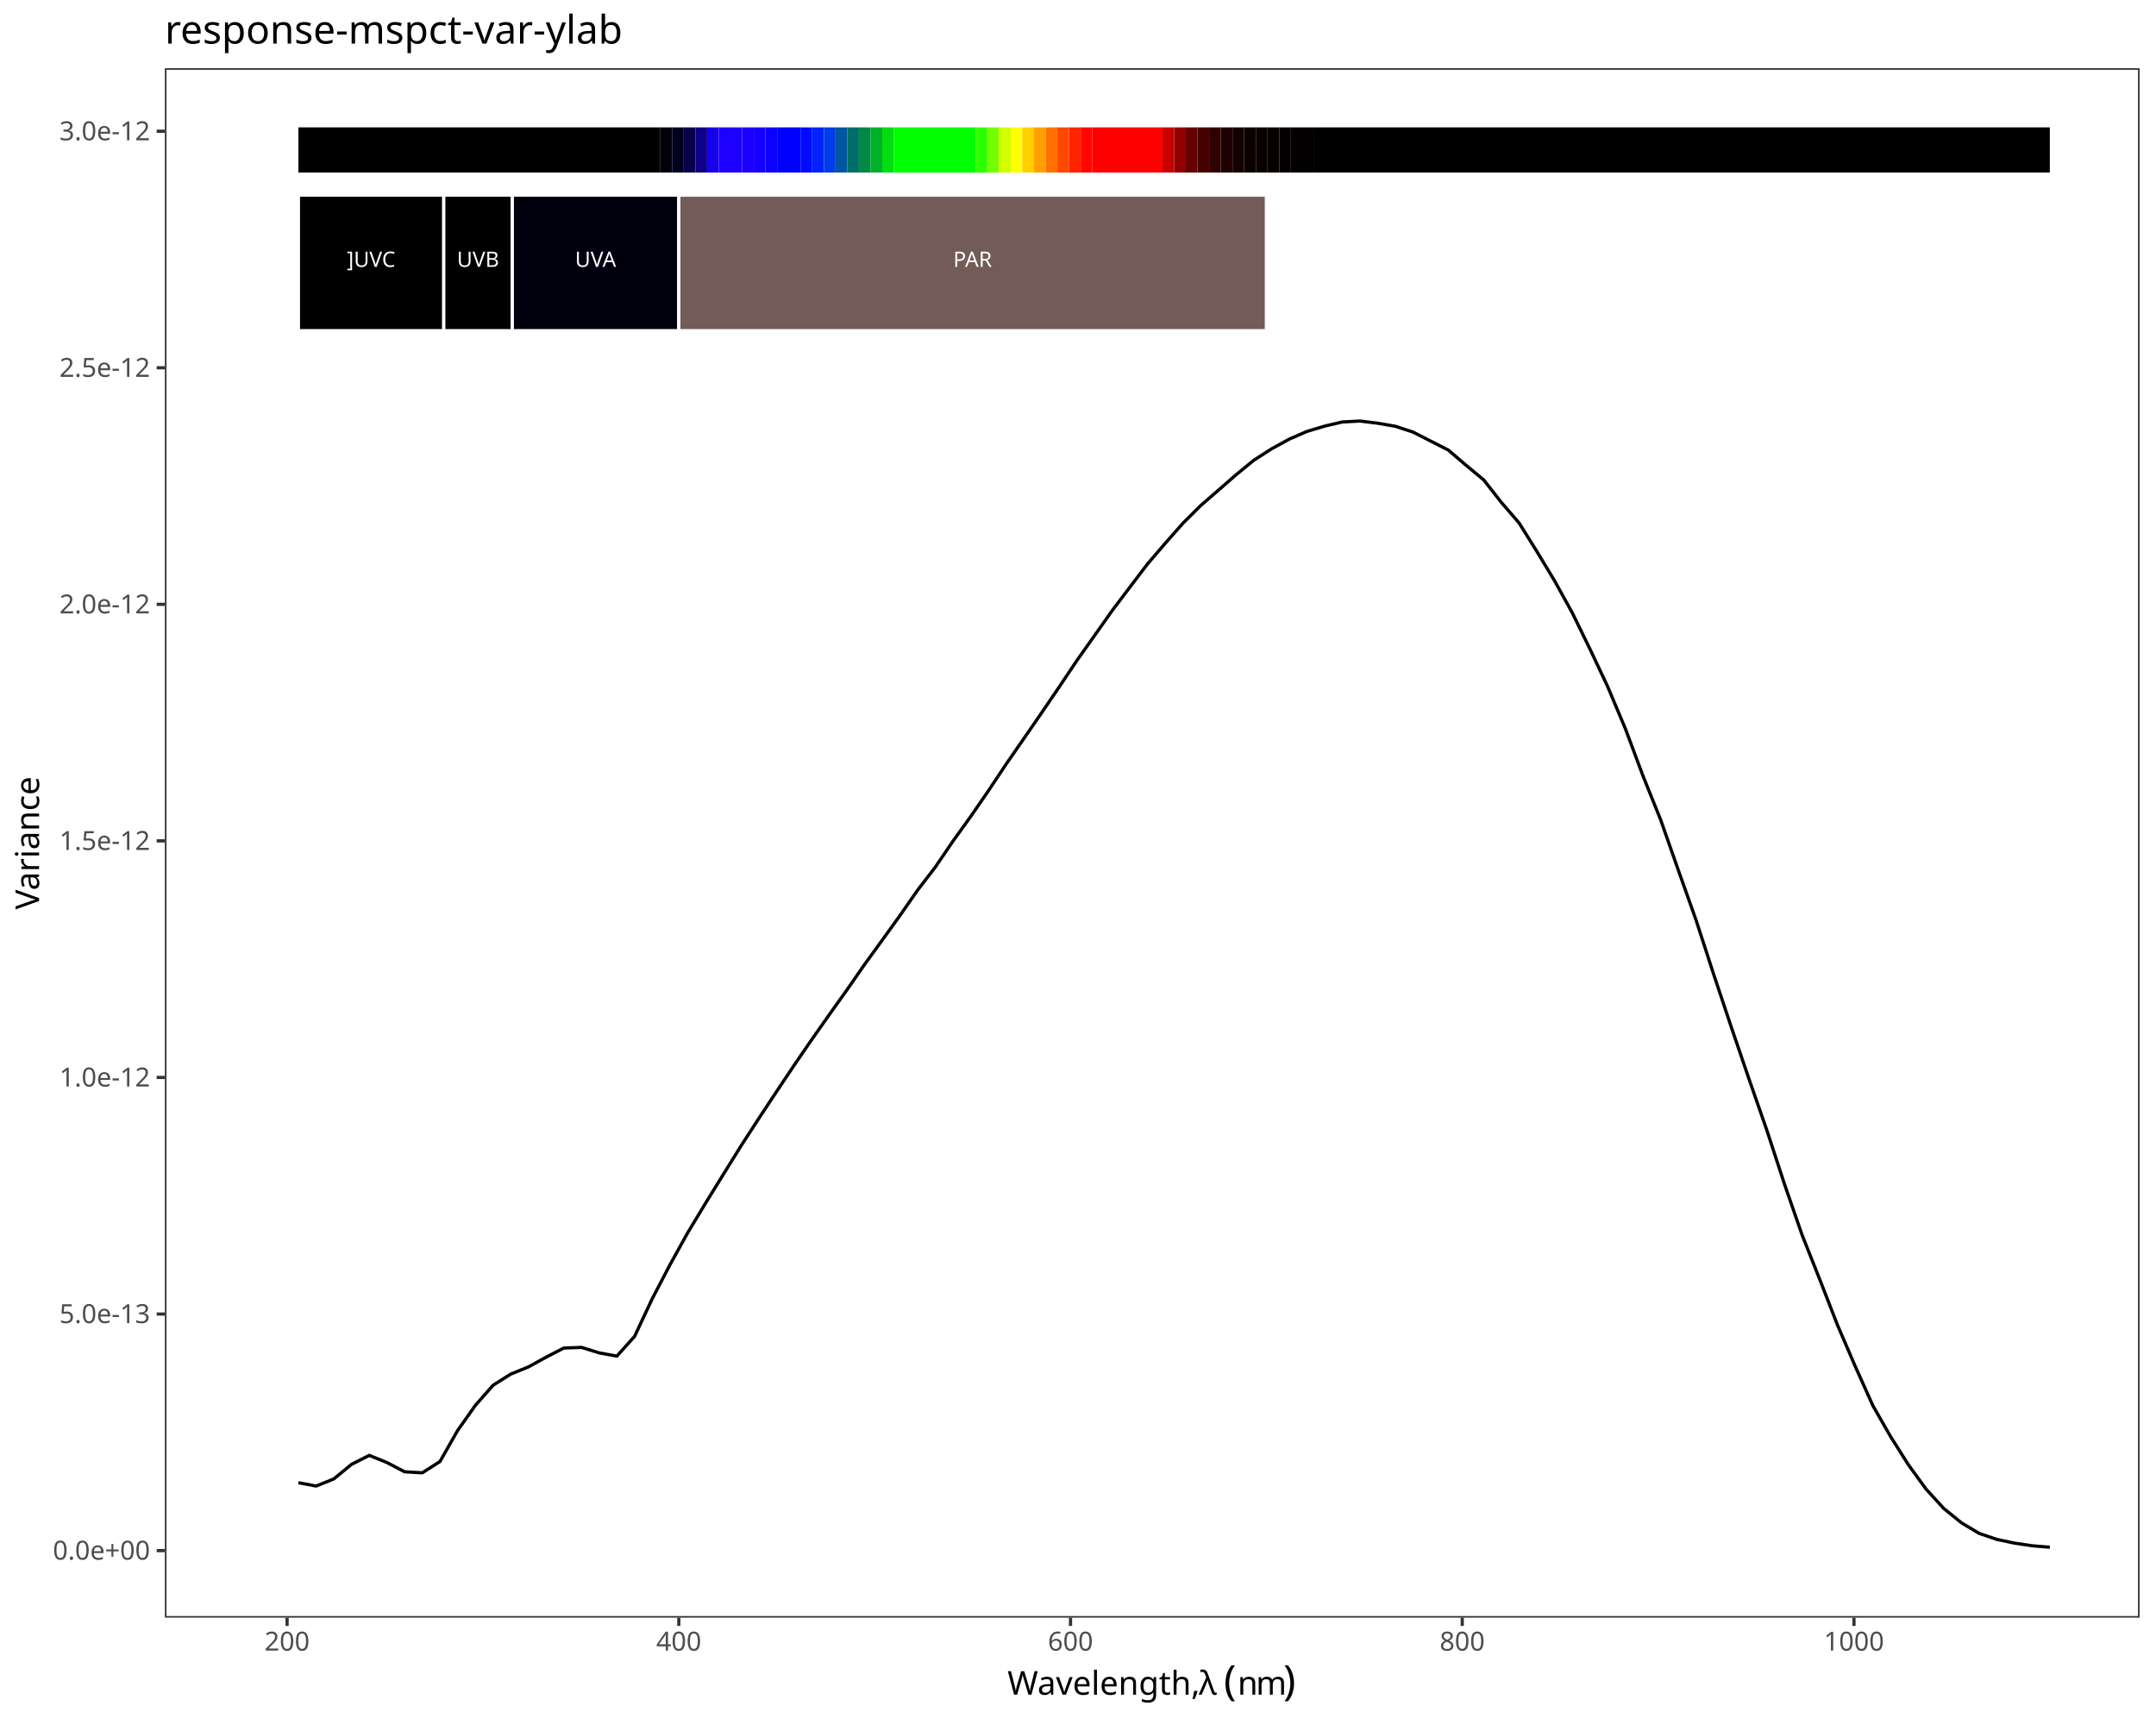
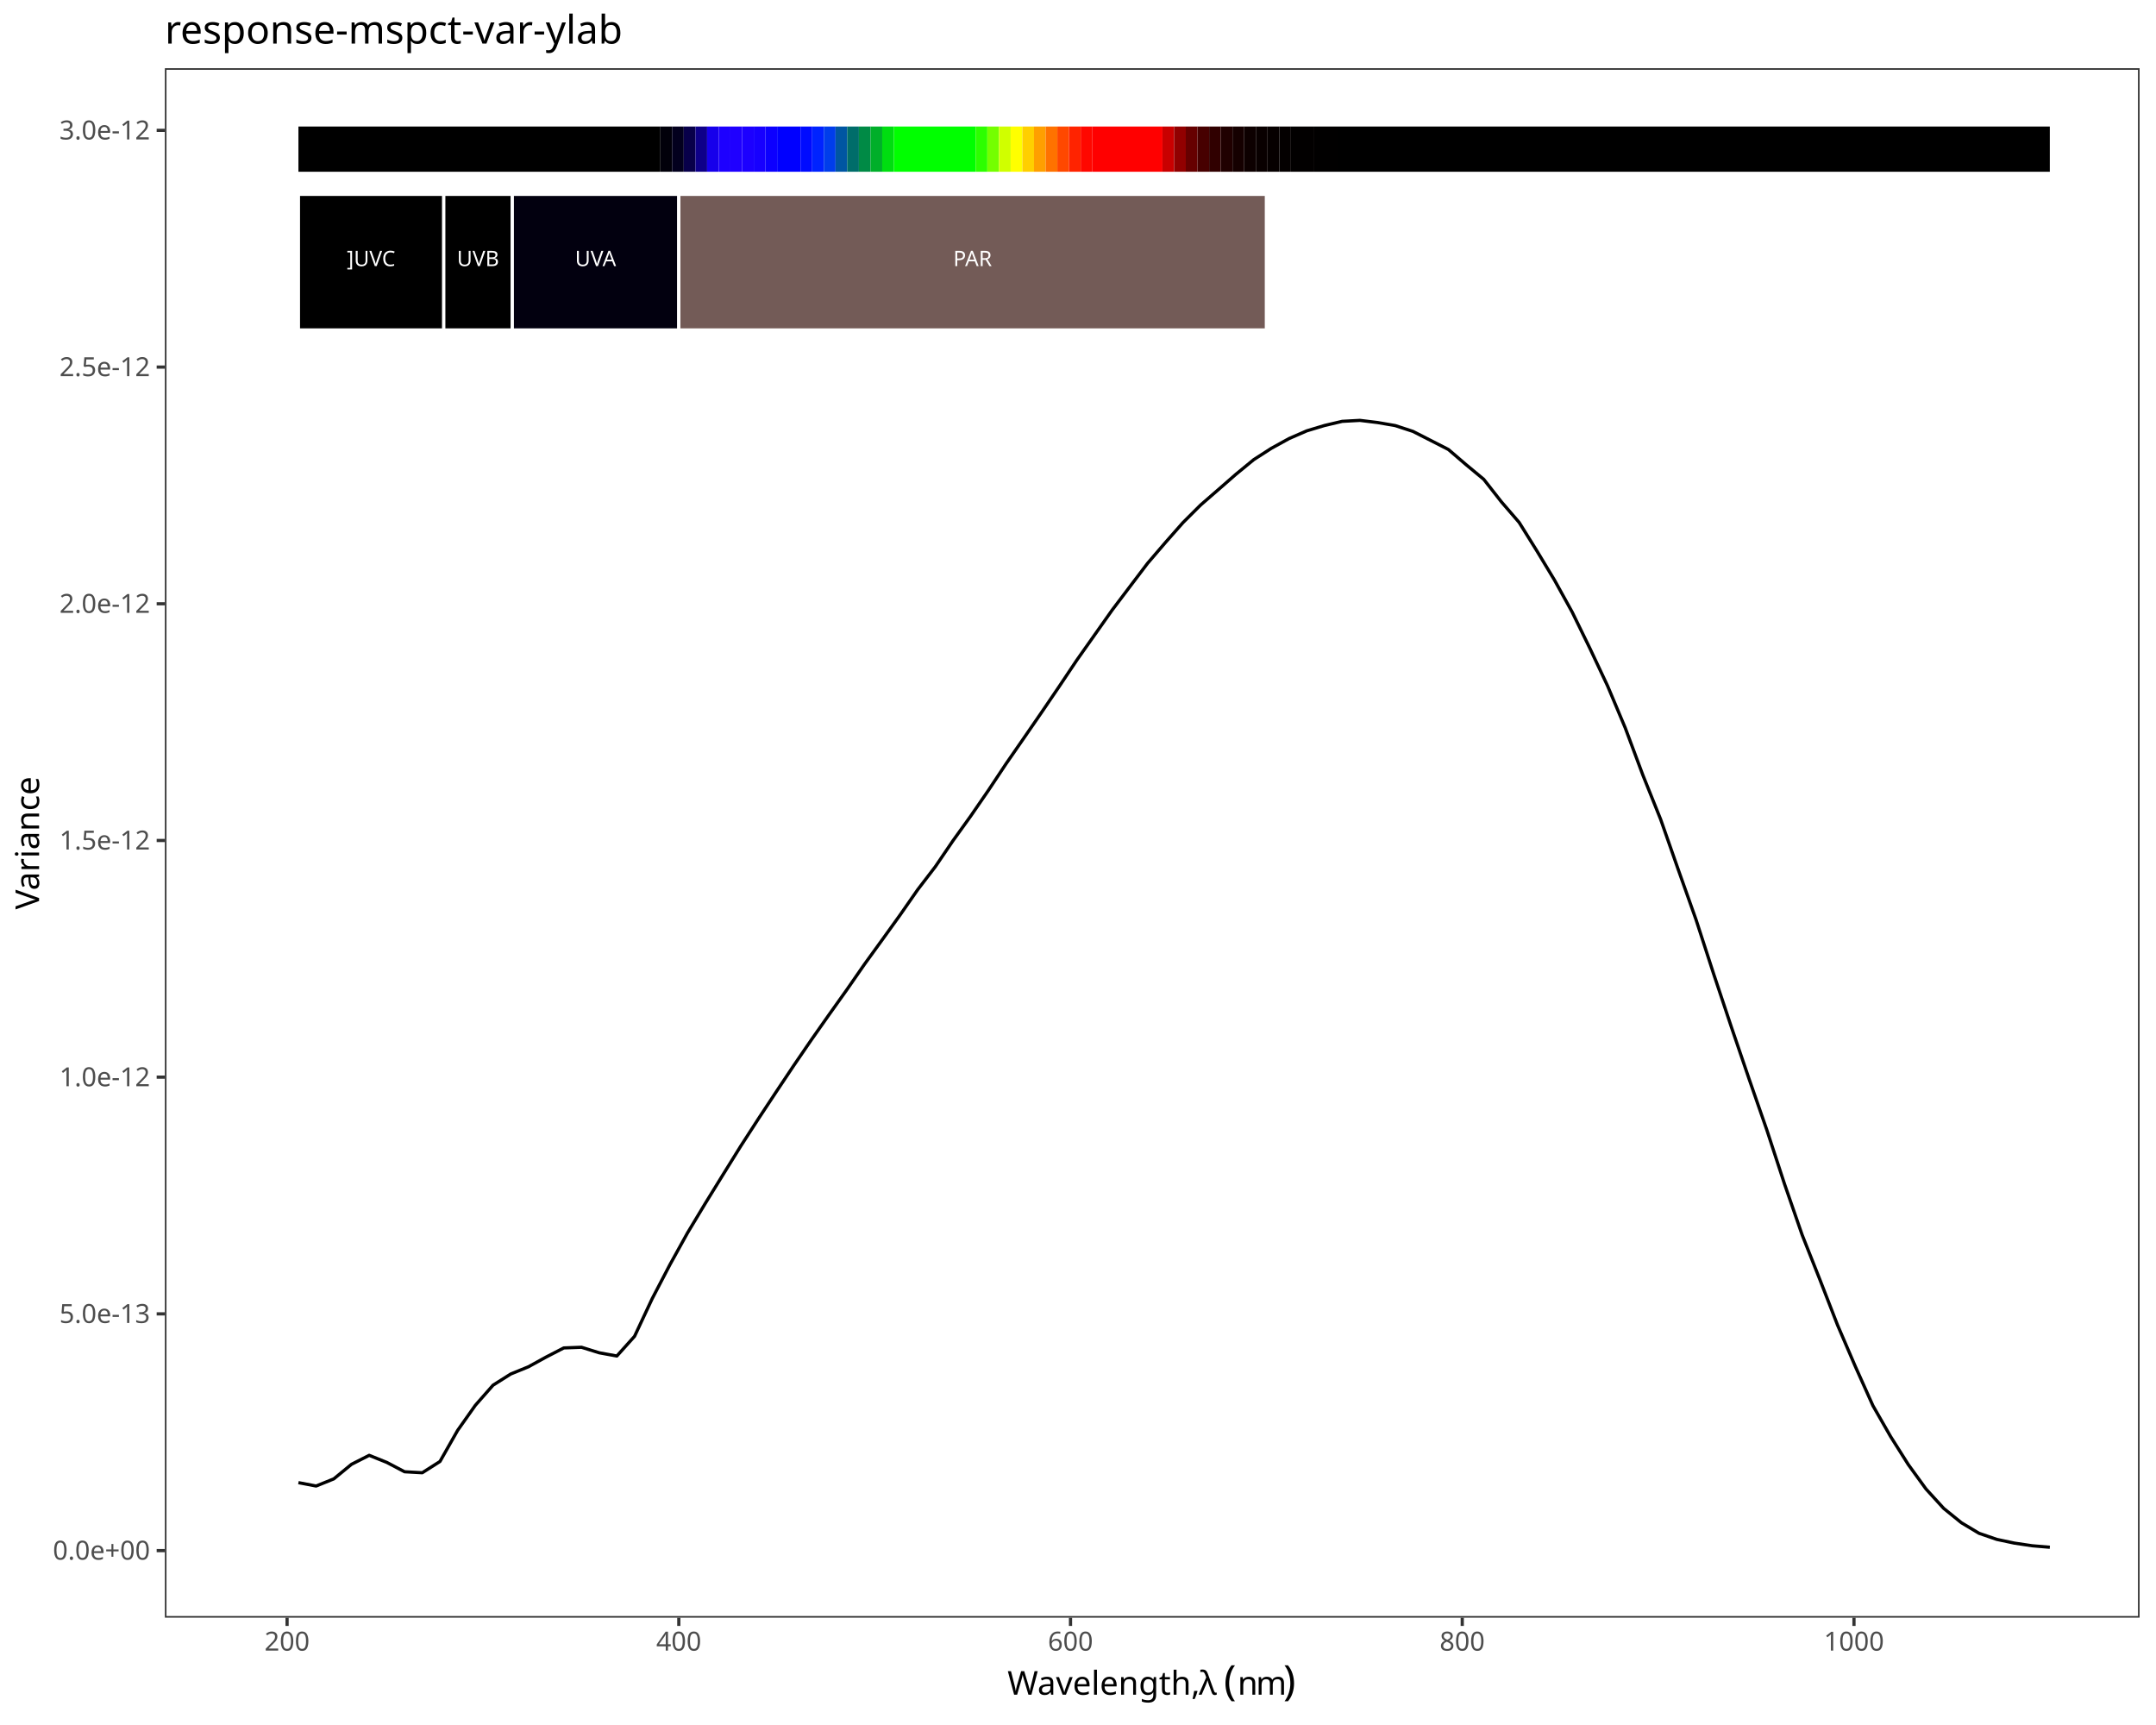
<svg xmlns="http://www.w3.org/2000/svg" class="svglite" data-engine-version="2.0" width="720.00pt" height="576.00pt" viewBox="0 0 720.00 576.00">
  <defs>
    <style type="text/css">
    .svglite line, .svglite polyline, .svglite polygon, .svglite path, .svglite rect, .svglite circle {
      fill: none;
      stroke: #000000;
      stroke-linecap: round;
      stroke-linejoin: round;
      stroke-miterlimit: 10.00;
    }
  </style>
  </defs>
  <rect width="100%" height="100%" style="stroke: none; fill: #FFFFFF;" />
  <defs>
    <clipPath id="cpMC4wMHw3MjAuMDB8MC4wMHw1NzYuMDA=">
      <rect x="0.00" y="0.00" width="720.00" height="576.00" />
    </clipPath>
  </defs>
  <g clip-path="url(#cpMC4wMHw3MjAuMDB8MC4wMHw1NzYuMDA=)">
    <rect x="0.00" y="0.00" width="720.00" height="576.00" style="stroke-width: 1.07; stroke: #FFFFFF; fill: #FFFFFF;" />
  </g>
  <defs>
    <clipPath id="cpNTUuMDZ8NzE0LjUyfDIyLjc4fDU0MC4xNw==">
      <rect x="55.06" y="22.78" width="659.46" height="517.38" />
    </clipPath>
  </defs>
  <g clip-path="url(#cpNTUuMDZ8NzE0LjUyfDIyLjc4fDU0MC4xNw==)">
    <rect x="55.06" y="22.78" width="659.46" height="517.38" style="stroke-width: 1.07; stroke: none; fill: #FFFFFF;" />
-     <polyline points="99.66,495.09 105.57,496.21 111.48,493.83 117.39,488.97 123.29,485.97 129.20,488.35 135.11,491.45 141.02,491.79 146.93,488.03 152.83,477.65 158.74,469.28 164.65,462.56 170.56,458.83 176.46,456.43 182.37,453.18 188.28,450.13 194.19,449.91 200.10,451.74 206.00,452.83 211.91,446.25 217.82,433.65 223.73,422.34 229.64,411.67 235.54,401.89 241.45,392.32 247.36,382.80 253.27,373.67 259.18,364.72 265.08,355.89 270.99,347.26 276.90,338.87 282.81,330.58 288.72,322.06 294.62,313.93 300.53,305.72 306.44,297.23 312.35,289.54 318.25,280.86 324.16,272.65 330.07,264.07 335.98,255.19 341.89,246.66 347.79,238.10 353.70,229.42 359.61,220.59 365.52,212.23 371.43,203.86 377.33,196.06 383.24,188.28 389.15,181.39 395.06,174.70 400.97,168.82 406.87,163.70 412.78,158.54 418.69,153.70 424.60,149.90 430.51,146.65 436.41,144.08 442.32,142.30 448.23,140.91 454.14,140.59 460.04,141.31 465.95,142.33 471.86,144.27 477.77,147.28 483.68,150.29 489.58,155.35 495.49,160.25 501.40,167.79 507.31,174.63 513.22,184.11 519.12,193.88 525.03,204.56 530.94,216.66 536.85,229.19 542.76,243.23 548.66,259.03 554.57,273.72 560.48,290.57 566.39,307.20 572.29,325.36 578.20,343.06 584.11,360.38 590.02,377.34 595.93,395.40 601.83,412.42 607.74,427.30 613.65,442.50 619.56,456.24 625.47,469.41 631.37,479.70 637.28,489.06 643.19,497.20 649.10,503.67 655.01,508.47 660.91,512.00 666.82,514.02 672.73,515.27 678.64,516.15 684.55,516.65 " style="stroke-width: 1.07; stroke-linecap: butt;" />
-     <rect x="99.66" y="42.53" width="120.88" height="15.09" style="stroke-width: 1.07; stroke: none; stroke-linecap: square; stroke-linejoin: miter; fill: #000000;" />
-     <rect x="220.54" y="42.53" width="3.90" height="15.09" style="stroke-width: 1.07; stroke: none; stroke-linecap: square; stroke-linejoin: miter; fill: #01000A;" />
-     <rect x="224.44" y="42.53" width="3.90" height="15.09" style="stroke-width: 1.07; stroke: none; stroke-linecap: square; stroke-linejoin: miter; fill: #03001E;" />
-     <rect x="228.34" y="42.53" width="3.90" height="15.09" style="stroke-width: 1.07; stroke: none; stroke-linecap: square; stroke-linejoin: miter; fill: #08004A;" />
-     <rect x="232.24" y="42.53" width="3.90" height="15.09" style="stroke-width: 1.07; stroke: none; stroke-linecap: square; stroke-linejoin: miter; fill: #0E0089;" />
-     <rect x="236.13" y="42.53" width="3.90" height="15.09" style="stroke-width: 1.07; stroke: none; stroke-linecap: square; stroke-linejoin: miter; fill: #1700EB;" />
-     <rect x="240.03" y="42.53" width="3.90" height="15.09" style="stroke-width: 1.07; stroke: none; stroke-linecap: square; stroke-linejoin: miter; fill: #1D00FF;" />
-     <rect x="243.93" y="42.53" width="3.90" height="15.09" style="stroke-width: 1.07; stroke: none; stroke-linecap: square; stroke-linejoin: miter; fill: #1F00FF;" />
-     <rect x="247.83" y="42.53" width="3.90" height="15.09" style="stroke-width: 1.07; stroke: none; stroke-linecap: square; stroke-linejoin: miter; fill: #1C00FF;" />
-     <rect x="251.73" y="42.53" width="3.90" height="15.09" style="stroke-width: 1.07; stroke: none; stroke-linecap: square; stroke-linejoin: miter; fill: #1700FF;" />
-     <rect x="255.63" y="42.53" width="3.90" height="15.09" style="stroke-width: 1.07; stroke: none; stroke-linecap: square; stroke-linejoin: miter; fill: #0C00FF;" />
-     <rect x="259.53" y="42.53" width="7.80" height="15.09" style="stroke-width: 1.07; stroke: none; stroke-linecap: square; stroke-linejoin: miter; fill: #0000FF;" />
-     <rect x="267.33" y="42.53" width="3.90" height="15.09" style="stroke-width: 1.07; stroke: none; stroke-linecap: square; stroke-linejoin: miter; fill: #000BFF;" />
-     <rect x="271.23" y="42.53" width="3.90" height="15.09" style="stroke-width: 1.07; stroke: none; stroke-linecap: square; stroke-linejoin: miter; fill: #0023FF;" />
-     <rect x="275.13" y="42.53" width="3.90" height="15.09" style="stroke-width: 1.07; stroke: none; stroke-linecap: square; stroke-linejoin: miter; fill: #003DEB;" />
-     <rect x="279.03" y="42.53" width="3.90" height="15.09" style="stroke-width: 1.07; stroke: none; stroke-linecap: square; stroke-linejoin: miter; fill: #0056A2;" />
-     <rect x="282.93" y="42.53" width="3.90" height="15.09" style="stroke-width: 1.07; stroke: none; stroke-linecap: square; stroke-linejoin: miter; fill: #006D6A;" />
-     <rect x="286.82" y="42.53" width="3.90" height="15.09" style="stroke-width: 1.07; stroke: none; stroke-linecap: square; stroke-linejoin: miter; fill: #008A45;" />
-     <rect x="290.72" y="42.53" width="3.90" height="15.09" style="stroke-width: 1.07; stroke: none; stroke-linecap: square; stroke-linejoin: miter; fill: #00AF2A;" />
-     <rect x="294.62" y="42.53" width="3.90" height="15.09" style="stroke-width: 1.07; stroke: none; stroke-linecap: square; stroke-linejoin: miter; fill: #00DE10;" />
-     <rect x="298.52" y="42.53" width="27.29" height="15.09" style="stroke-width: 1.07; stroke: none; stroke-linecap: square; stroke-linejoin: miter; fill: #00FF00;" />
-     <rect x="325.82" y="42.53" width="3.90" height="15.09" style="stroke-width: 1.07; stroke: none; stroke-linecap: square; stroke-linejoin: miter; fill: #2CFF00;" />
-     <rect x="329.72" y="42.53" width="3.90" height="15.09" style="stroke-width: 1.07; stroke: none; stroke-linecap: square; stroke-linejoin: miter; fill: #74FF00;" />
-     <rect x="333.62" y="42.53" width="3.90" height="15.09" style="stroke-width: 1.07; stroke: none; stroke-linecap: square; stroke-linejoin: miter; fill: #D0FF00;" />
-     <rect x="337.51" y="42.53" width="3.90" height="15.09" style="stroke-width: 1.07; stroke: none; stroke-linecap: square; stroke-linejoin: miter; fill: #FFFF00;" />
-     <rect x="341.41" y="42.53" width="3.90" height="15.09" style="stroke-width: 1.07; stroke: none; stroke-linecap: square; stroke-linejoin: miter; fill: #FFCF00;" />
-     <rect x="345.31" y="42.53" width="3.90" height="15.09" style="stroke-width: 1.07; stroke: none; stroke-linecap: square; stroke-linejoin: miter; fill: #FF9F00;" />
-     <rect x="349.21" y="42.53" width="3.90" height="15.09" style="stroke-width: 1.07; stroke: none; stroke-linecap: square; stroke-linejoin: miter; fill: #FF7200;" />
-     <rect x="353.11" y="42.53" width="3.90" height="15.09" style="stroke-width: 1.07; stroke: none; stroke-linecap: square; stroke-linejoin: miter; fill: #FF4800;" />
-     <rect x="357.01" y="42.53" width="3.90" height="15.09" style="stroke-width: 1.07; stroke: none; stroke-linecap: square; stroke-linejoin: miter; fill: #FF2300;" />
-     <rect x="360.91" y="42.53" width="3.90" height="15.09" style="stroke-width: 1.07; stroke: none; stroke-linecap: square; stroke-linejoin: miter; fill: #FF0700;" />
-     <rect x="364.81" y="42.53" width="23.40" height="15.09" style="stroke-width: 1.07; stroke: none; stroke-linecap: square; stroke-linejoin: miter; fill: #FF0000;" />
-     <rect x="388.20" y="42.53" width="3.90" height="15.09" style="stroke-width: 1.07; stroke: none; stroke-linecap: square; stroke-linejoin: miter; fill: #C90000;" />
-     <rect x="392.10" y="42.53" width="3.90" height="15.09" style="stroke-width: 1.07; stroke: none; stroke-linecap: square; stroke-linejoin: miter; fill: #910000;" />
-     <rect x="396.00" y="42.53" width="3.90" height="15.09" style="stroke-width: 1.07; stroke: none; stroke-linecap: square; stroke-linejoin: miter; fill: #660000;" />
-     <rect x="399.90" y="42.53" width="3.90" height="15.09" style="stroke-width: 1.07; stroke: none; stroke-linecap: square; stroke-linejoin: miter; fill: #470000;" />
-     <rect x="403.80" y="42.53" width="3.90" height="15.09" style="stroke-width: 1.07; stroke: none; stroke-linecap: square; stroke-linejoin: miter; fill: #300000;" />
-     <rect x="407.70" y="42.53" width="3.90" height="15.09" style="stroke-width: 1.07; stroke: none; stroke-linecap: square; stroke-linejoin: miter; fill: #200000;" />
-     <rect x="411.60" y="42.53" width="3.90" height="15.09" style="stroke-width: 1.07; stroke: none; stroke-linecap: square; stroke-linejoin: miter; fill: #150000;" />
-     <rect x="415.50" y="42.53" width="3.90" height="15.09" style="stroke-width: 1.07; stroke: none; stroke-linecap: square; stroke-linejoin: miter; fill: #0D0000;" />
-     <rect x="419.40" y="42.53" width="3.90" height="15.09" style="stroke-width: 1.07; stroke: none; stroke-linecap: square; stroke-linejoin: miter; fill: #090000;" />
-     <rect x="423.30" y="42.53" width="3.90" height="15.09" style="stroke-width: 1.07; stroke: none; stroke-linecap: square; stroke-linejoin: miter; fill: #060000;" />
-     <rect x="427.20" y="42.53" width="3.90" height="15.09" style="stroke-width: 1.07; stroke: none; stroke-linecap: square; stroke-linejoin: miter; fill: #040000;" />
-     <rect x="431.10" y="42.53" width="7.80" height="15.09" style="stroke-width: 1.07; stroke: none; stroke-linecap: square; stroke-linejoin: miter; fill: #020000;" />
-     <rect x="438.89" y="42.53" width="7.80" height="15.09" style="stroke-width: 1.07; stroke: none; stroke-linecap: square; stroke-linejoin: miter; fill: #010000;" />
-     <rect x="446.69" y="42.53" width="237.85" height="15.09" style="stroke-width: 1.07; stroke: none; stroke-linecap: square; stroke-linejoin: miter; fill: #000000;" />
-     <rect x="99.66" y="65.16" width="48.54" height="45.26" style="stroke-width: 1.07; stroke: #FFFFFF; stroke-linecap: square; stroke-linejoin: miter; fill: #000000;" />
-     <rect x="148.20" y="65.16" width="22.89" height="45.26" style="stroke-width: 1.07; stroke: #FFFFFF; stroke-linecap: square; stroke-linejoin: miter; fill: #000000;" />
-     <rect x="171.09" y="65.16" width="55.60" height="45.26" style="stroke-width: 1.07; stroke: #FFFFFF; stroke-linecap: square; stroke-linejoin: miter; fill: #02000F;" />
-     <rect x="226.69" y="65.16" width="196.22" height="45.26" style="stroke-width: 1.07; stroke: #FFFFFF; stroke-linecap: square; stroke-linejoin: miter; fill: #735B57;" />
-     <text x="123.93" y="89.11" text-anchor="middle" style="font-size: 7.11px; fill: #FFFFFF; font-family: sans;" textLength="17.00px" lengthAdjust="spacingAndGlyphs">]UVC</text>
-     <text x="159.64" y="89.11" text-anchor="middle" style="font-size: 7.11px; fill: #FFFFFF; font-family: sans;" textLength="14.63px" lengthAdjust="spacingAndGlyphs">UVB</text>
-     <text x="198.89" y="89.11" text-anchor="middle" style="font-size: 7.11px; fill: #FFFFFF; font-family: sans;" textLength="14.63px" lengthAdjust="spacingAndGlyphs">UVA</text>
-     <text x="324.80" y="89.11" text-anchor="middle" style="font-size: 7.11px; fill: #FFFFFF; font-family: sans;" textLength="14.63px" lengthAdjust="spacingAndGlyphs">PAR</text>
+     <polyline points="99.66,495.07 105.57,496.20 111.48,493.81 117.39,488.95 123.29,485.95 129.20,488.33 135.11,491.44 141.02,491.77 146.93,488.01 152.83,477.62 158.74,469.25 164.65,462.53 170.56,458.80 176.46,456.39 182.37,453.14 188.28,450.09 194.19,449.87 200.10,451.71 206.00,452.79 211.91,446.21 217.82,433.60 223.73,422.28 229.64,411.61 235.54,401.82 241.45,392.24 247.36,382.72 253.27,373.58 259.18,364.63 265.08,355.79 270.99,347.16 276.90,338.76 282.81,330.47 288.72,321.95 294.62,313.81 300.53,305.60 306.44,297.11 312.35,289.40 318.25,280.72 324.16,272.51 330.07,263.92 335.98,255.03 341.89,246.50 347.79,237.94 353.70,229.25 359.61,220.42 365.52,212.05 371.43,203.68 377.33,195.88 383.24,188.09 389.15,181.20 395.06,174.50 400.97,168.61 406.87,163.49 412.78,158.33 418.69,153.48 424.60,149.68 430.51,146.43 436.41,143.86 442.32,142.08 448.23,140.69 454.14,140.37 460.04,141.09 465.95,142.11 471.86,144.05 477.77,147.06 483.68,150.08 489.58,155.14 495.49,160.04 501.40,167.58 507.31,174.43 513.22,183.91 519.12,193.69 525.03,204.38 530.94,216.48 536.85,229.02 542.76,243.07 548.66,258.87 554.57,273.58 560.48,290.44 566.39,307.08 572.29,325.25 578.20,342.96 584.11,360.28 590.02,377.26 595.93,395.32 601.83,412.35 607.74,427.25 613.65,442.46 619.56,456.21 625.47,469.38 631.37,479.68 637.28,489.04 643.19,497.19 649.10,503.67 655.01,508.46 660.91,511.99 666.82,514.02 672.73,515.27 678.64,516.15 684.55,516.65 " style="stroke-width: 1.07; stroke-linecap: butt;" />
+     <rect x="99.66" y="42.25" width="120.88" height="15.10" style="stroke-width: 1.07; stroke: none; stroke-linecap: square; stroke-linejoin: miter; fill: #000000;" />
+     <rect x="220.54" y="42.25" width="3.90" height="15.10" style="stroke-width: 1.07; stroke: none; stroke-linecap: square; stroke-linejoin: miter; fill: #01000A;" />
+     <rect x="224.44" y="42.25" width="3.90" height="15.10" style="stroke-width: 1.07; stroke: none; stroke-linecap: square; stroke-linejoin: miter; fill: #03001E;" />
+     <rect x="228.34" y="42.25" width="3.90" height="15.10" style="stroke-width: 1.07; stroke: none; stroke-linecap: square; stroke-linejoin: miter; fill: #08004A;" />
+     <rect x="232.24" y="42.25" width="3.90" height="15.10" style="stroke-width: 1.07; stroke: none; stroke-linecap: square; stroke-linejoin: miter; fill: #0E0089;" />
+     <rect x="236.13" y="42.25" width="3.90" height="15.10" style="stroke-width: 1.07; stroke: none; stroke-linecap: square; stroke-linejoin: miter; fill: #1700EB;" />
+     <rect x="240.03" y="42.25" width="3.90" height="15.10" style="stroke-width: 1.07; stroke: none; stroke-linecap: square; stroke-linejoin: miter; fill: #1D00FF;" />
+     <rect x="243.93" y="42.25" width="3.90" height="15.10" style="stroke-width: 1.07; stroke: none; stroke-linecap: square; stroke-linejoin: miter; fill: #1F00FF;" />
+     <rect x="247.83" y="42.25" width="3.90" height="15.10" style="stroke-width: 1.07; stroke: none; stroke-linecap: square; stroke-linejoin: miter; fill: #1C00FF;" />
+     <rect x="251.73" y="42.25" width="3.90" height="15.10" style="stroke-width: 1.07; stroke: none; stroke-linecap: square; stroke-linejoin: miter; fill: #1700FF;" />
+     <rect x="255.63" y="42.25" width="3.90" height="15.10" style="stroke-width: 1.07; stroke: none; stroke-linecap: square; stroke-linejoin: miter; fill: #0C00FF;" />
+     <rect x="259.53" y="42.25" width="7.80" height="15.10" style="stroke-width: 1.07; stroke: none; stroke-linecap: square; stroke-linejoin: miter; fill: #0000FF;" />
+     <rect x="267.33" y="42.25" width="3.90" height="15.10" style="stroke-width: 1.07; stroke: none; stroke-linecap: square; stroke-linejoin: miter; fill: #000BFF;" />
+     <rect x="271.23" y="42.25" width="3.90" height="15.10" style="stroke-width: 1.07; stroke: none; stroke-linecap: square; stroke-linejoin: miter; fill: #0023FF;" />
+     <rect x="275.13" y="42.25" width="3.90" height="15.10" style="stroke-width: 1.07; stroke: none; stroke-linecap: square; stroke-linejoin: miter; fill: #003DEB;" />
+     <rect x="279.03" y="42.25" width="3.90" height="15.10" style="stroke-width: 1.07; stroke: none; stroke-linecap: square; stroke-linejoin: miter; fill: #0056A2;" />
+     <rect x="282.93" y="42.25" width="3.90" height="15.10" style="stroke-width: 1.07; stroke: none; stroke-linecap: square; stroke-linejoin: miter; fill: #006D6A;" />
+     <rect x="286.82" y="42.25" width="3.90" height="15.10" style="stroke-width: 1.07; stroke: none; stroke-linecap: square; stroke-linejoin: miter; fill: #008A45;" />
+     <rect x="290.72" y="42.25" width="3.90" height="15.10" style="stroke-width: 1.07; stroke: none; stroke-linecap: square; stroke-linejoin: miter; fill: #00AF2A;" />
+     <rect x="294.62" y="42.25" width="3.90" height="15.10" style="stroke-width: 1.07; stroke: none; stroke-linecap: square; stroke-linejoin: miter; fill: #00DE10;" />
+     <rect x="298.52" y="42.25" width="27.29" height="15.10" style="stroke-width: 1.07; stroke: none; stroke-linecap: square; stroke-linejoin: miter; fill: #00FF00;" />
+     <rect x="325.82" y="42.25" width="3.90" height="15.10" style="stroke-width: 1.07; stroke: none; stroke-linecap: square; stroke-linejoin: miter; fill: #2CFF00;" />
+     <rect x="329.72" y="42.25" width="3.90" height="15.10" style="stroke-width: 1.07; stroke: none; stroke-linecap: square; stroke-linejoin: miter; fill: #74FF00;" />
+     <rect x="333.62" y="42.25" width="3.90" height="15.10" style="stroke-width: 1.07; stroke: none; stroke-linecap: square; stroke-linejoin: miter; fill: #D0FF00;" />
+     <rect x="337.51" y="42.25" width="3.90" height="15.10" style="stroke-width: 1.07; stroke: none; stroke-linecap: square; stroke-linejoin: miter; fill: #FFFF00;" />
+     <rect x="341.41" y="42.25" width="3.90" height="15.10" style="stroke-width: 1.07; stroke: none; stroke-linecap: square; stroke-linejoin: miter; fill: #FFCF00;" />
+     <rect x="345.31" y="42.25" width="3.90" height="15.10" style="stroke-width: 1.07; stroke: none; stroke-linecap: square; stroke-linejoin: miter; fill: #FF9F00;" />
+     <rect x="349.21" y="42.25" width="3.90" height="15.10" style="stroke-width: 1.07; stroke: none; stroke-linecap: square; stroke-linejoin: miter; fill: #FF7200;" />
+     <rect x="353.11" y="42.25" width="3.90" height="15.10" style="stroke-width: 1.07; stroke: none; stroke-linecap: square; stroke-linejoin: miter; fill: #FF4800;" />
+     <rect x="357.01" y="42.25" width="3.90" height="15.10" style="stroke-width: 1.07; stroke: none; stroke-linecap: square; stroke-linejoin: miter; fill: #FF2300;" />
+     <rect x="360.91" y="42.25" width="3.90" height="15.10" style="stroke-width: 1.07; stroke: none; stroke-linecap: square; stroke-linejoin: miter; fill: #FF0700;" />
+     <rect x="364.81" y="42.25" width="23.40" height="15.10" style="stroke-width: 1.07; stroke: none; stroke-linecap: square; stroke-linejoin: miter; fill: #FF0000;" />
+     <rect x="388.20" y="42.25" width="3.90" height="15.10" style="stroke-width: 1.07; stroke: none; stroke-linecap: square; stroke-linejoin: miter; fill: #C90000;" />
+     <rect x="392.10" y="42.25" width="3.90" height="15.10" style="stroke-width: 1.07; stroke: none; stroke-linecap: square; stroke-linejoin: miter; fill: #910000;" />
+     <rect x="396.00" y="42.25" width="3.90" height="15.10" style="stroke-width: 1.07; stroke: none; stroke-linecap: square; stroke-linejoin: miter; fill: #660000;" />
+     <rect x="399.90" y="42.25" width="3.90" height="15.10" style="stroke-width: 1.07; stroke: none; stroke-linecap: square; stroke-linejoin: miter; fill: #470000;" />
+     <rect x="403.80" y="42.25" width="3.90" height="15.10" style="stroke-width: 1.07; stroke: none; stroke-linecap: square; stroke-linejoin: miter; fill: #300000;" />
+     <rect x="407.70" y="42.25" width="3.90" height="15.10" style="stroke-width: 1.07; stroke: none; stroke-linecap: square; stroke-linejoin: miter; fill: #200000;" />
+     <rect x="411.60" y="42.25" width="3.90" height="15.10" style="stroke-width: 1.07; stroke: none; stroke-linecap: square; stroke-linejoin: miter; fill: #150000;" />
+     <rect x="415.50" y="42.25" width="3.90" height="15.10" style="stroke-width: 1.07; stroke: none; stroke-linecap: square; stroke-linejoin: miter; fill: #0D0000;" />
+     <rect x="419.40" y="42.25" width="3.90" height="15.10" style="stroke-width: 1.07; stroke: none; stroke-linecap: square; stroke-linejoin: miter; fill: #090000;" />
+     <rect x="423.30" y="42.25" width="3.90" height="15.10" style="stroke-width: 1.07; stroke: none; stroke-linecap: square; stroke-linejoin: miter; fill: #060000;" />
+     <rect x="427.20" y="42.25" width="3.90" height="15.10" style="stroke-width: 1.07; stroke: none; stroke-linecap: square; stroke-linejoin: miter; fill: #040000;" />
+     <rect x="431.10" y="42.25" width="7.80" height="15.10" style="stroke-width: 1.07; stroke: none; stroke-linecap: square; stroke-linejoin: miter; fill: #020000;" />
+     <rect x="438.89" y="42.25" width="7.80" height="15.10" style="stroke-width: 1.07; stroke: none; stroke-linecap: square; stroke-linejoin: miter; fill: #010000;" />
+     <rect x="446.69" y="42.25" width="237.85" height="15.10" style="stroke-width: 1.07; stroke: none; stroke-linecap: square; stroke-linejoin: miter; fill: #000000;" />
+     <rect x="99.66" y="64.89" width="48.54" height="45.29" style="stroke-width: 1.07; stroke: #FFFFFF; stroke-linecap: square; stroke-linejoin: miter; fill: #000000;" />
+     <rect x="148.20" y="64.89" width="22.89" height="45.29" style="stroke-width: 1.07; stroke: #FFFFFF; stroke-linecap: square; stroke-linejoin: miter; fill: #000000;" />
+     <rect x="171.09" y="64.89" width="55.60" height="45.29" style="stroke-width: 1.07; stroke: #FFFFFF; stroke-linecap: square; stroke-linejoin: miter; fill: #02000F;" />
+     <rect x="226.69" y="64.89" width="196.22" height="45.29" style="stroke-width: 1.07; stroke: #FFFFFF; stroke-linecap: square; stroke-linejoin: miter; fill: #735B57;" />
+     <text x="123.93" y="88.85" text-anchor="middle" style="font-size: 7.11px; fill: #FFFFFF; font-family: sans;" textLength="17.00px" lengthAdjust="spacingAndGlyphs">]UVC</text>
+     <text x="159.64" y="88.85" text-anchor="middle" style="font-size: 7.11px; fill: #FFFFFF; font-family: sans;" textLength="14.63px" lengthAdjust="spacingAndGlyphs">UVB</text>
+     <text x="198.89" y="88.85" text-anchor="middle" style="font-size: 7.11px; fill: #FFFFFF; font-family: sans;" textLength="14.63px" lengthAdjust="spacingAndGlyphs">UVA</text>
+     <text x="324.80" y="88.85" text-anchor="middle" style="font-size: 7.11px; fill: #FFFFFF; font-family: sans;" textLength="14.63px" lengthAdjust="spacingAndGlyphs">PAR</text>
    <rect x="55.06" y="22.78" width="659.46" height="517.38" style="stroke-width: 1.07; stroke: #333333;" />
  </g>
  <g clip-path="url(#cpMC4wMHw3MjAuMDB8MC4wMHw1NzYuMDA=)">
    <text x="50.13" y="520.79" text-anchor="end" style="font-size: 8.80px; fill: #4D4D4D; font-family: sans;" textLength="32.06px" lengthAdjust="spacingAndGlyphs">0.0e+00</text>
-     <text x="50.13" y="441.79" text-anchor="end" style="font-size: 8.80px; fill: #4D4D4D; font-family: sans;" textLength="29.85px" lengthAdjust="spacingAndGlyphs">5.0e-13</text>
-     <text x="50.13" y="362.80" text-anchor="end" style="font-size: 8.80px; fill: #4D4D4D; font-family: sans;" textLength="29.85px" lengthAdjust="spacingAndGlyphs">1.0e-12</text>
-     <text x="50.13" y="283.81" text-anchor="end" style="font-size: 8.80px; fill: #4D4D4D; font-family: sans;" textLength="29.85px" lengthAdjust="spacingAndGlyphs">1.5e-12</text>
-     <text x="50.13" y="204.82" text-anchor="end" style="font-size: 8.80px; fill: #4D4D4D; font-family: sans;" textLength="29.85px" lengthAdjust="spacingAndGlyphs">2.0e-12</text>
-     <text x="50.13" y="125.83" text-anchor="end" style="font-size: 8.80px; fill: #4D4D4D; font-family: sans;" textLength="29.85px" lengthAdjust="spacingAndGlyphs">2.5e-12</text>
-     <text x="50.13" y="46.84" text-anchor="end" style="font-size: 8.80px; fill: #4D4D4D; font-family: sans;" textLength="29.85px" lengthAdjust="spacingAndGlyphs">3.0e-12</text>
+     <text x="50.13" y="441.75" text-anchor="end" style="font-size: 8.80px; fill: #4D4D4D; font-family: sans;" textLength="29.85px" lengthAdjust="spacingAndGlyphs">5.0e-13</text>
+     <text x="50.13" y="362.71" text-anchor="end" style="font-size: 8.80px; fill: #4D4D4D; font-family: sans;" textLength="29.85px" lengthAdjust="spacingAndGlyphs">1.0e-12</text>
+     <text x="50.13" y="283.67" text-anchor="end" style="font-size: 8.80px; fill: #4D4D4D; font-family: sans;" textLength="29.85px" lengthAdjust="spacingAndGlyphs">1.5e-12</text>
+     <text x="50.13" y="204.64" text-anchor="end" style="font-size: 8.80px; fill: #4D4D4D; font-family: sans;" textLength="29.85px" lengthAdjust="spacingAndGlyphs">2.0e-12</text>
+     <text x="50.13" y="125.60" text-anchor="end" style="font-size: 8.80px; fill: #4D4D4D; font-family: sans;" textLength="29.85px" lengthAdjust="spacingAndGlyphs">2.5e-12</text>
+     <text x="50.13" y="46.56" text-anchor="end" style="font-size: 8.80px; fill: #4D4D4D; font-family: sans;" textLength="29.85px" lengthAdjust="spacingAndGlyphs">3.0e-12</text>
    <polyline points="52.32,517.76 55.06,517.76 " style="stroke-width: 1.07; stroke: #333333; stroke-linecap: butt;" />
-     <polyline points="52.32,438.77 55.06,438.77 " style="stroke-width: 1.07; stroke: #333333; stroke-linecap: butt;" />
-     <polyline points="52.32,359.77 55.06,359.77 " style="stroke-width: 1.07; stroke: #333333; stroke-linecap: butt;" />
-     <polyline points="52.32,280.78 55.06,280.78 " style="stroke-width: 1.07; stroke: #333333; stroke-linecap: butt;" />
-     <polyline points="52.32,201.79 55.06,201.79 " style="stroke-width: 1.07; stroke: #333333; stroke-linecap: butt;" />
-     <polyline points="52.32,122.80 55.06,122.80 " style="stroke-width: 1.07; stroke: #333333; stroke-linecap: butt;" />
-     <polyline points="52.32,43.81 55.06,43.81 " style="stroke-width: 1.07; stroke: #333333; stroke-linecap: butt;" />
+     <polyline points="52.32,438.72 55.06,438.72 " style="stroke-width: 1.07; stroke: #333333; stroke-linecap: butt;" />
+     <polyline points="52.32,359.68 55.06,359.68 " style="stroke-width: 1.07; stroke: #333333; stroke-linecap: butt;" />
+     <polyline points="52.32,280.64 55.06,280.64 " style="stroke-width: 1.07; stroke: #333333; stroke-linecap: butt;" />
+     <polyline points="52.32,201.61 55.06,201.61 " style="stroke-width: 1.07; stroke: #333333; stroke-linecap: butt;" />
+     <polyline points="52.32,122.57 55.06,122.57 " style="stroke-width: 1.07; stroke: #333333; stroke-linecap: butt;" />
+     <polyline points="52.32,43.53 55.06,43.53 " style="stroke-width: 1.07; stroke: #333333; stroke-linecap: butt;" />
    <polyline points="95.87,542.91 95.87,540.17 " style="stroke-width: 1.07; stroke: #333333; stroke-linecap: butt;" />
    <polyline points="226.69,542.91 226.69,540.17 " style="stroke-width: 1.07; stroke: #333333; stroke-linecap: butt;" />
    <polyline points="357.50,542.91 357.50,540.17 " style="stroke-width: 1.07; stroke: #333333; stroke-linecap: butt;" />
    <polyline points="488.32,542.91 488.32,540.17 " style="stroke-width: 1.07; stroke: #333333; stroke-linecap: butt;" />
    <polyline points="619.14,542.91 619.14,540.17 " style="stroke-width: 1.07; stroke: #333333; stroke-linecap: butt;" />
    <text x="95.87" y="551.16" text-anchor="middle" style="font-size: 8.80px; fill: #4D4D4D; font-family: sans;" textLength="14.68px" lengthAdjust="spacingAndGlyphs">200</text>
    <text x="226.69" y="551.16" text-anchor="middle" style="font-size: 8.80px; fill: #4D4D4D; font-family: sans;" textLength="14.68px" lengthAdjust="spacingAndGlyphs">400</text>
    <text x="357.50" y="551.16" text-anchor="middle" style="font-size: 8.80px; fill: #4D4D4D; font-family: sans;" textLength="14.68px" lengthAdjust="spacingAndGlyphs">600</text>
    <text x="488.32" y="551.16" text-anchor="middle" style="font-size: 8.80px; fill: #4D4D4D; font-family: sans;" textLength="14.68px" lengthAdjust="spacingAndGlyphs">800</text>
    <text x="619.14" y="551.16" text-anchor="middle" style="font-size: 8.80px; fill: #4D4D4D; font-family: sans;" textLength="19.58px" lengthAdjust="spacingAndGlyphs">1000</text>
    <text x="336.45" y="565.89" style="font-size: 11.00px; font-family: sans;" textLength="61.15px" lengthAdjust="spacingAndGlyphs">Wavelength,</text>
    <text x="397.60" y="565.89" style="font-size: 11.00px; font-family: sans;" textLength="2.75px" lengthAdjust="spacingAndGlyphs"> </text>
    <text x="400.35" y="565.89" style="font-size: 11.00px; font-family: sans;" textLength="5.60px" lengthAdjust="spacingAndGlyphs">λ</text>
    <text x="405.95" y="565.89" style="font-size: 11.00px; font-family: sans;" textLength="2.75px" lengthAdjust="spacingAndGlyphs"> </text>
    <text x="408.70" y="565.89" style="font-size: 13.75px; font-family: sans;" textLength="4.58px" lengthAdjust="spacingAndGlyphs">(</text>
    <text x="413.28" y="565.89" style="font-size: 11.00px; font-family: sans;" textLength="6.12px" lengthAdjust="spacingAndGlyphs">n</text>
    <text x="419.40" y="565.89" style="font-size: 11.00px; font-family: sans;" textLength="9.17px" lengthAdjust="spacingAndGlyphs">m</text>
    <text x="428.57" y="565.89" style="font-size: 13.75px; font-family: sans;" textLength="4.57px" lengthAdjust="spacingAndGlyphs">)</text>
    <text transform="translate(13.05,281.48) rotate(-90)" text-anchor="middle" style="font-size: 11.00px; font-family: sans;" textLength="43.42px" lengthAdjust="spacingAndGlyphs">Variance</text>
    <text x="55.06" y="14.56" style="font-size: 13.20px; font-family: sans;" textLength="145.28px" lengthAdjust="spacingAndGlyphs">response-mspct-var-ylab</text>
  </g>
</svg>
